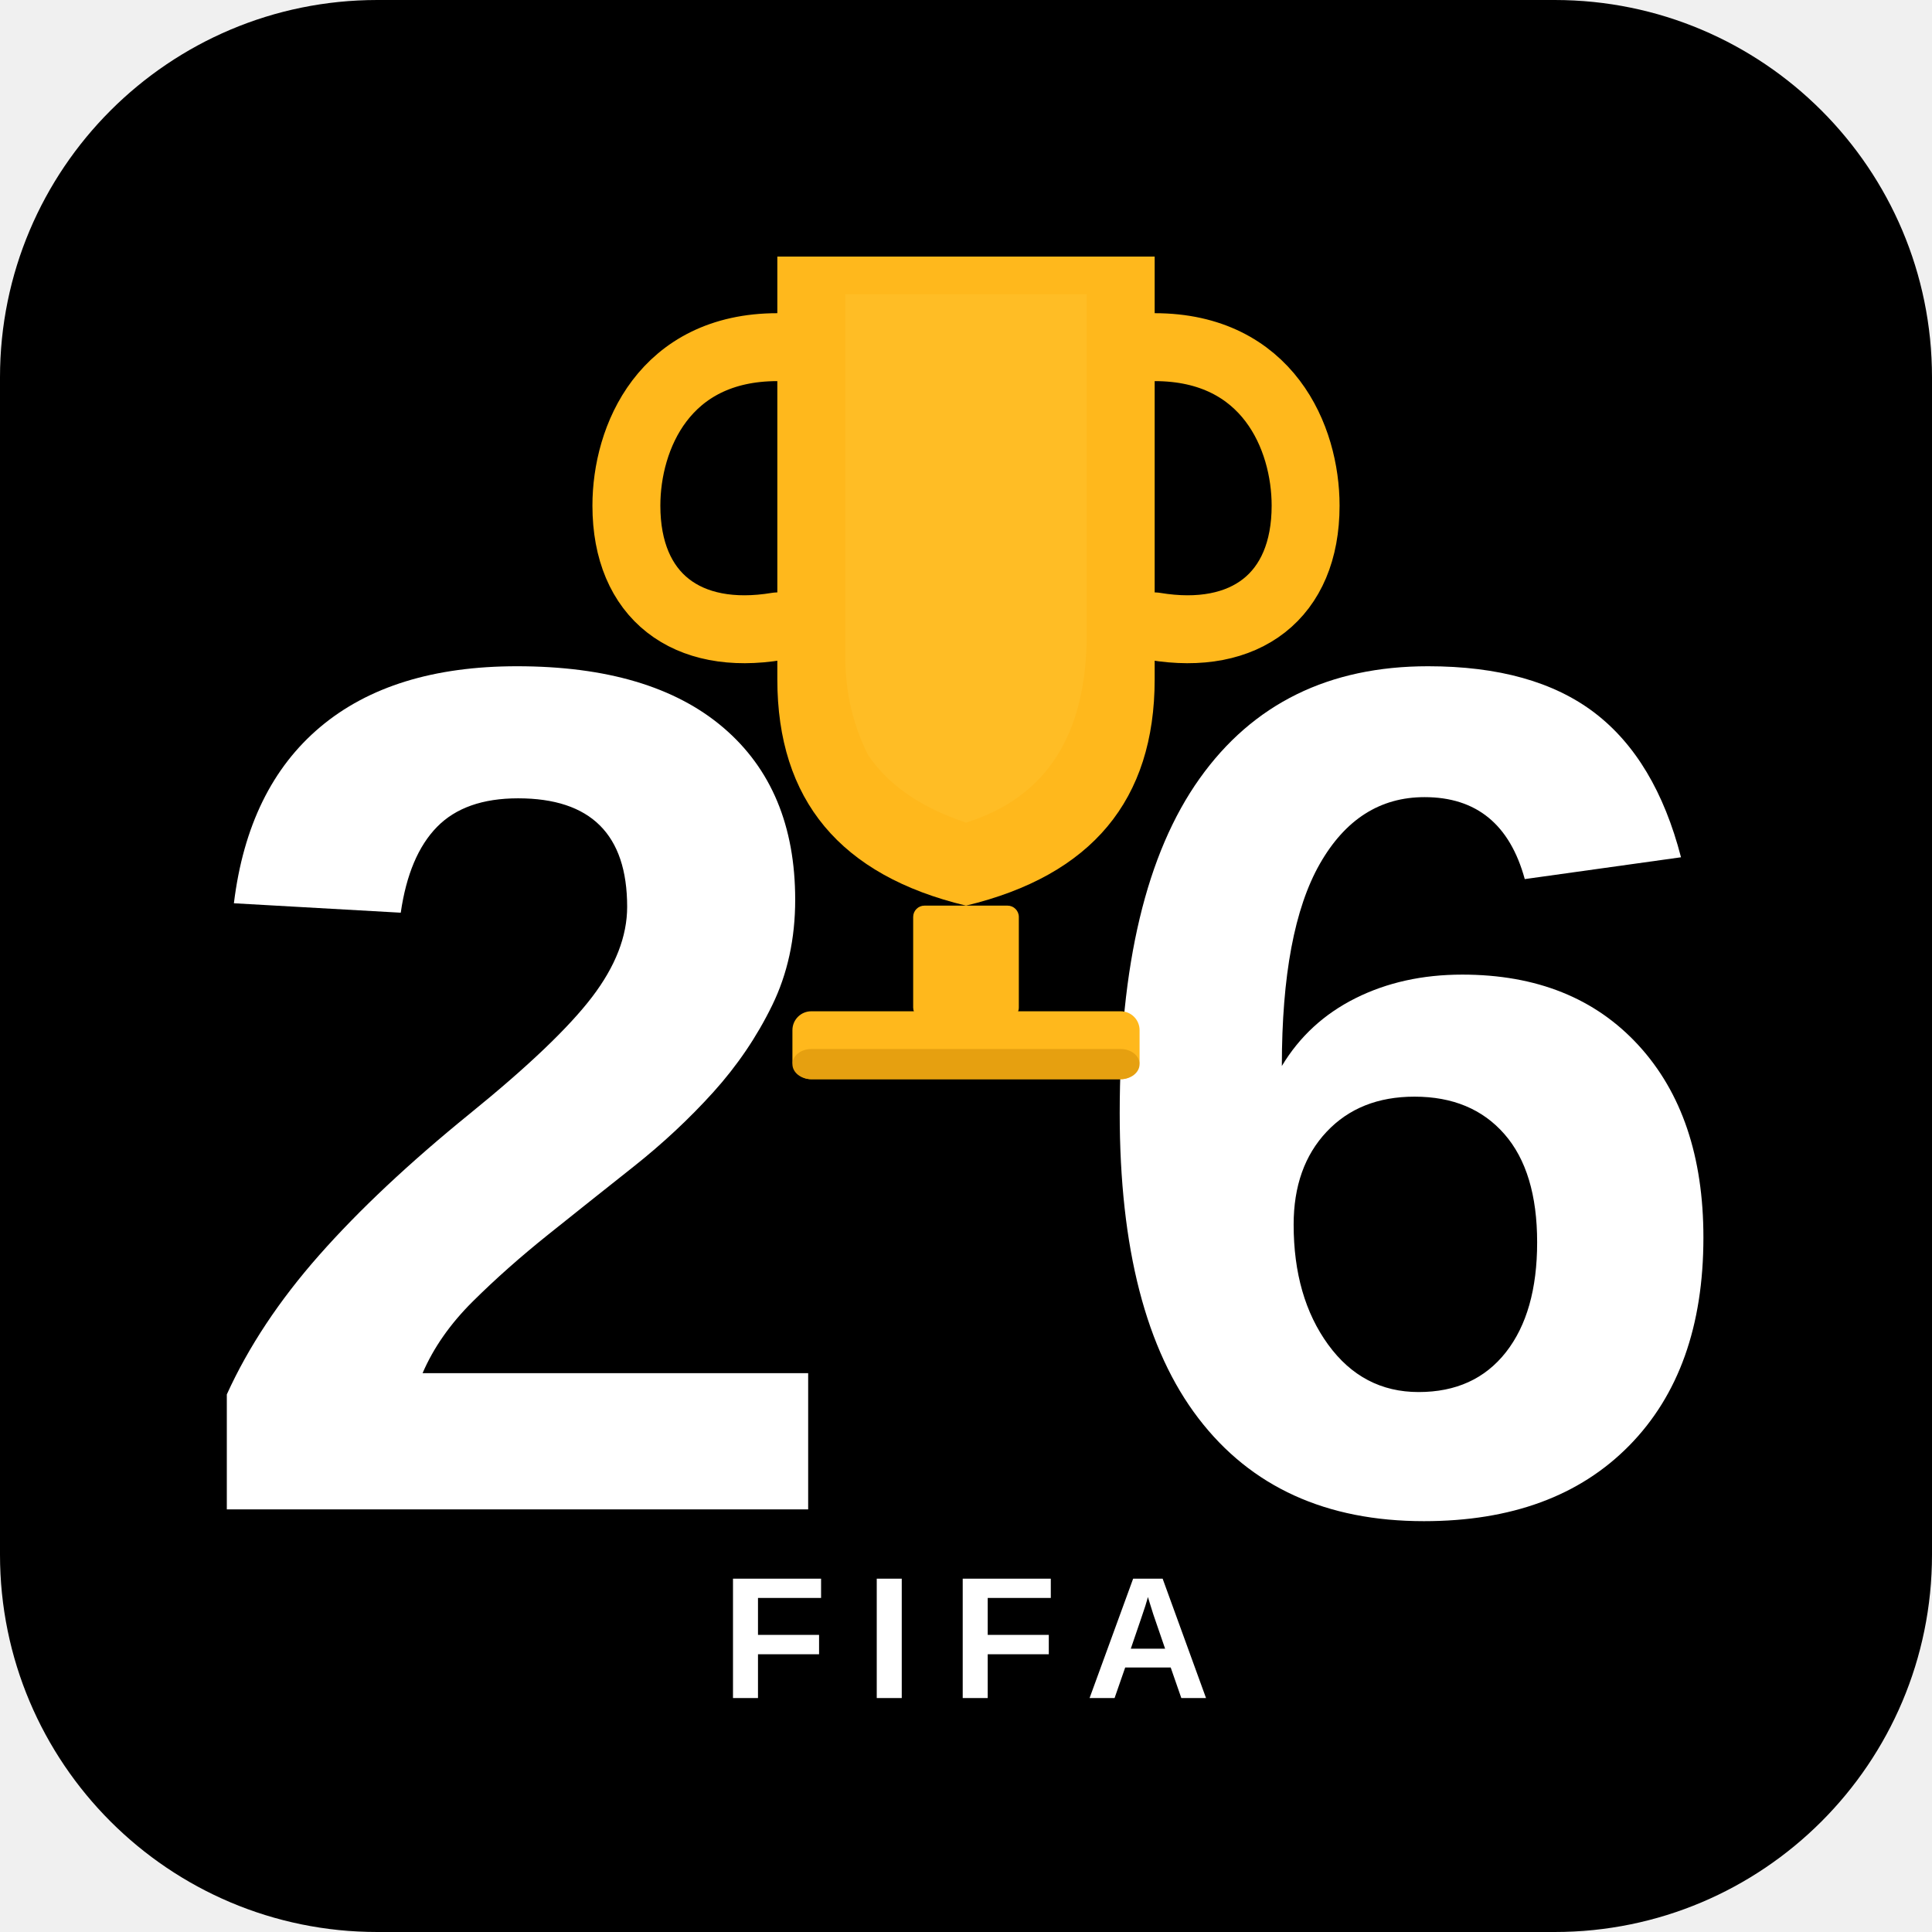
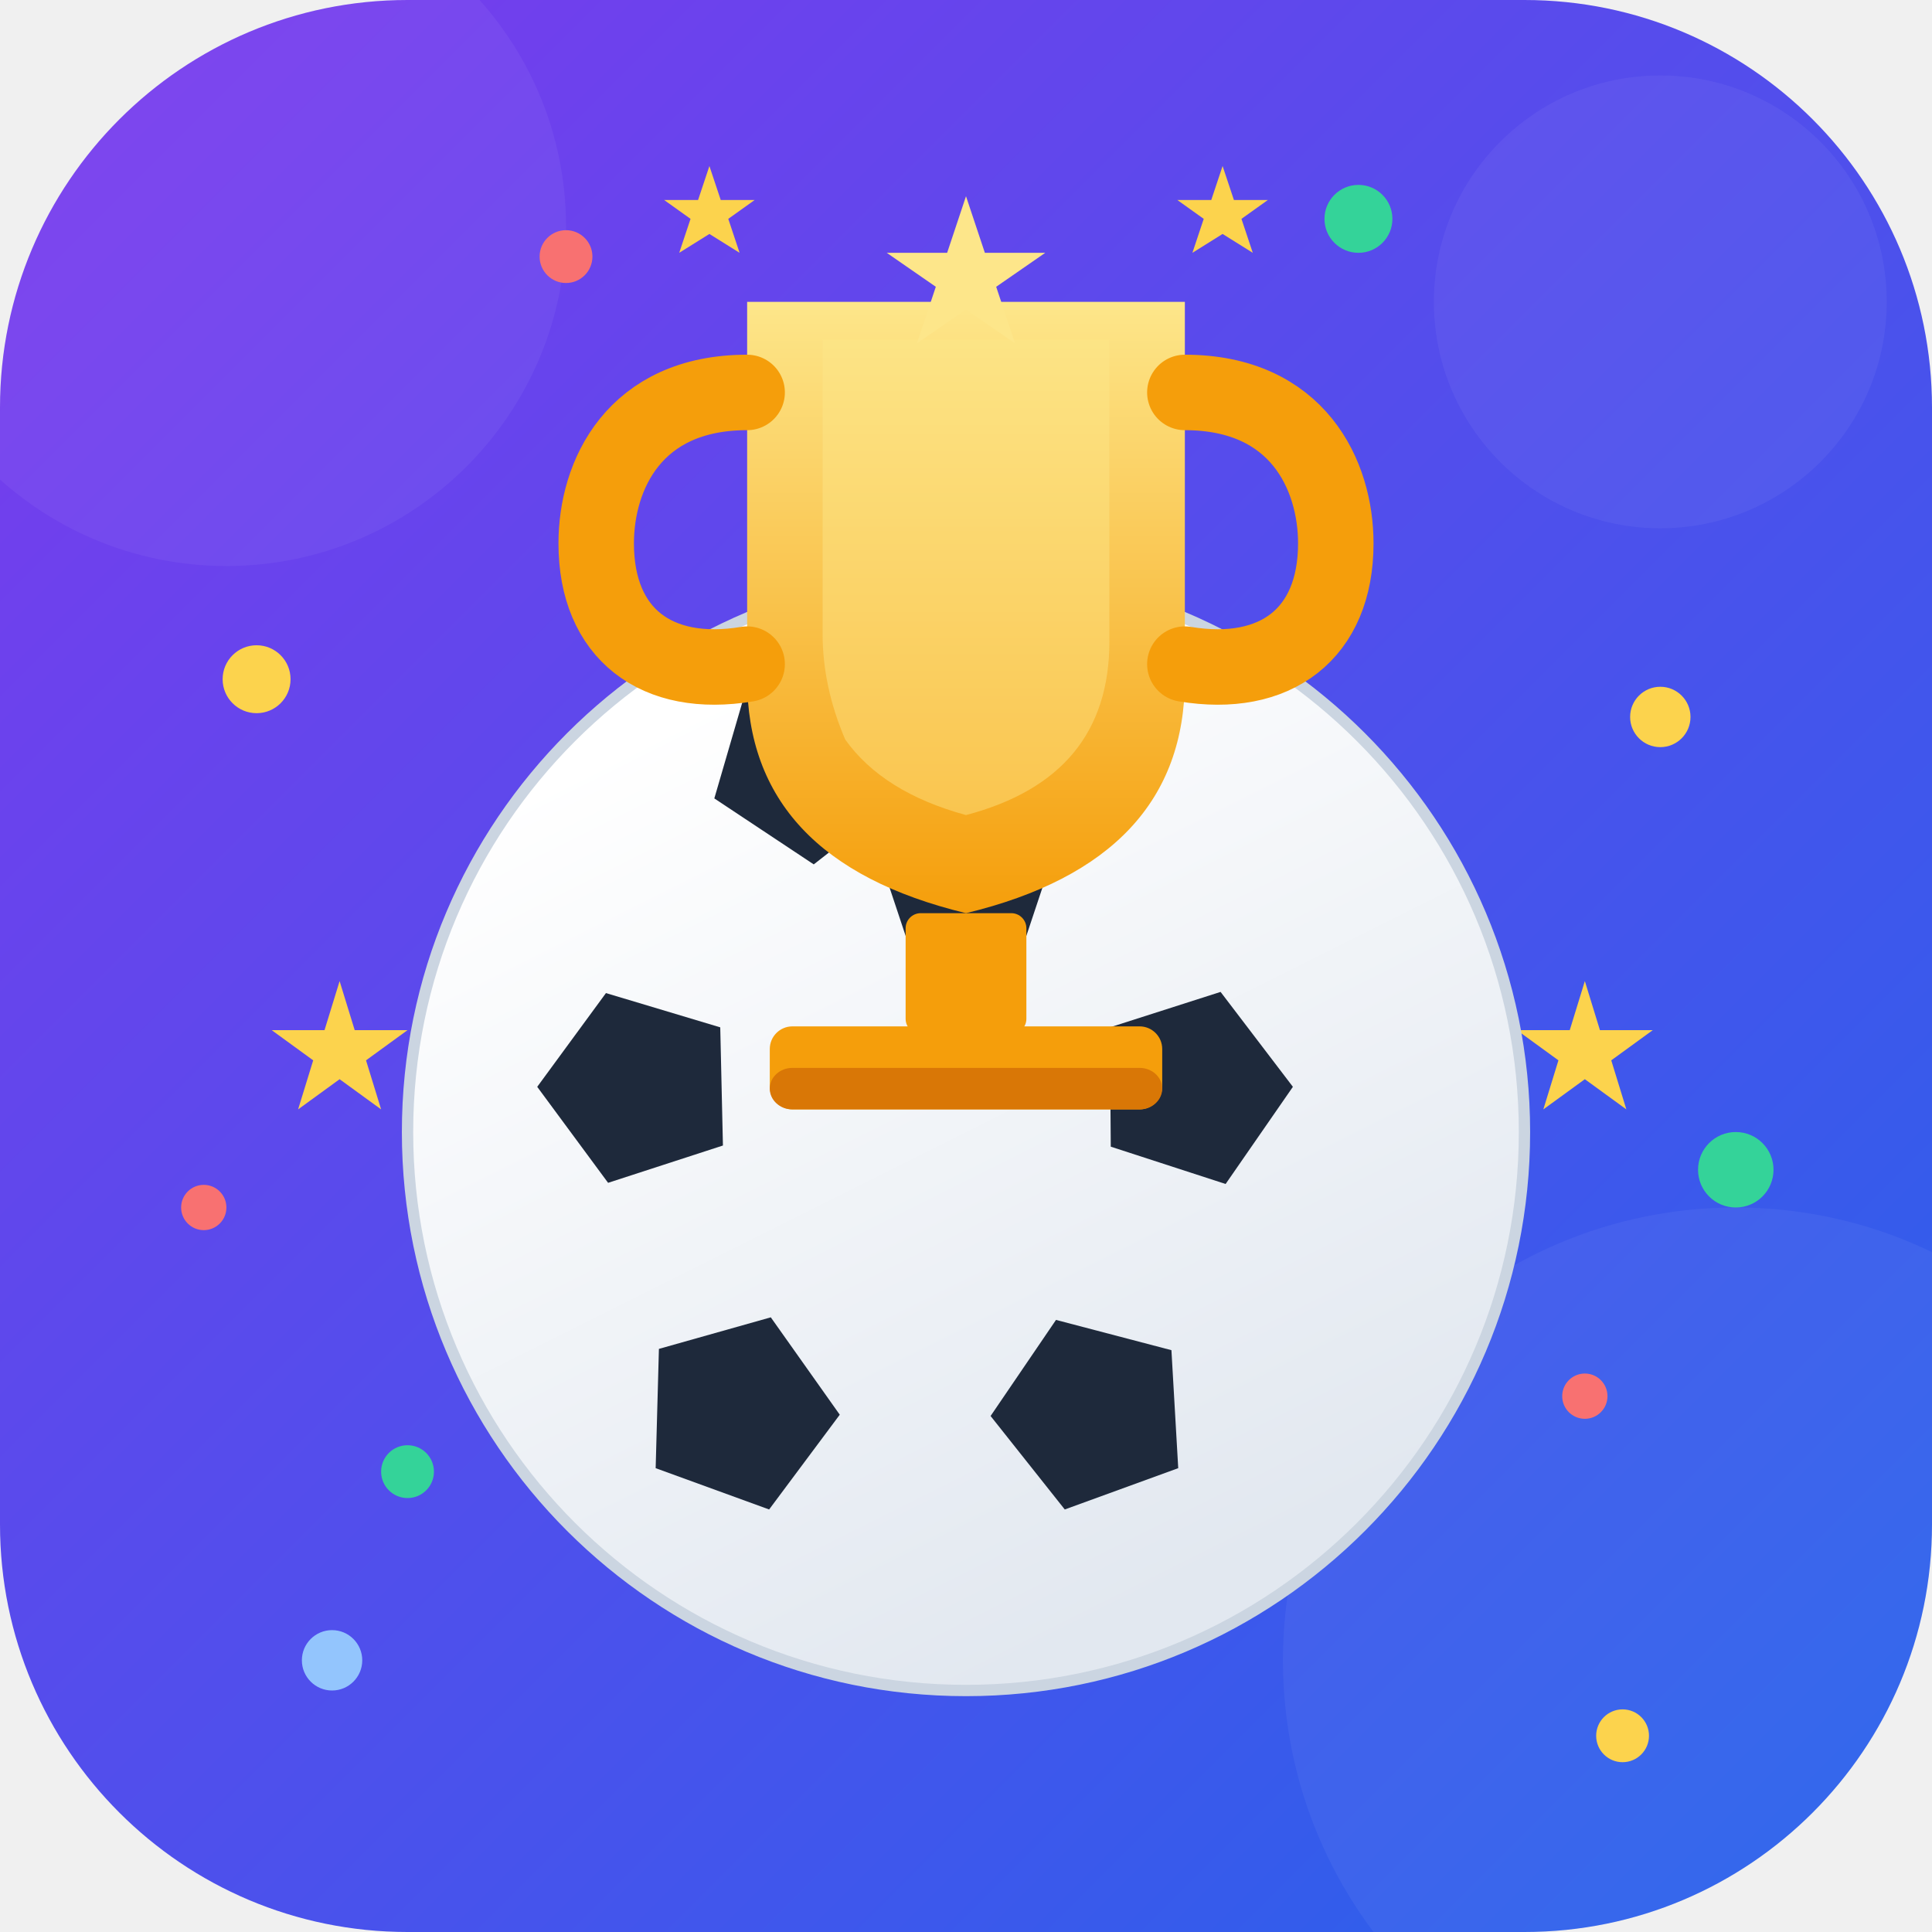
<svg xmlns="http://www.w3.org/2000/svg" viewBox="0 0 512 512" width="512" height="512">
  <defs>
    <clipPath id="bg">
-       <rect width="512" height="512" rx="100" />
+       <rect width="512" height="512" rx="108" />
    </clipPath>
+     <linearGradient id="grad" x1="0" y1="0" x2="1" y2="1">
+       <stop offset="0%" stop-color="#7C3AED" />
+       <stop offset="100%" stop-color="#2563EB" />
+     </linearGradient>
+     <linearGradient id="ballGrad" x1="0.3" y1="0.1" x2="0.7" y2="0.9">
+       <stop offset="0%" stop-color="#ffffff" />
+       <stop offset="100%" stop-color="#e2e8f0" />
+     </linearGradient>
+     <linearGradient id="trophyGrad" x1="0" y1="0" x2="0" y2="1">
+       <stop offset="0%" stop-color="#FDE68A" />
+       <stop offset="100%" stop-color="#F59E0B" />
+     </linearGradient>
  </defs>
-   <rect width="512" height="512" rx="100" fill="#000000" />
+   <rect width="512" height="512" rx="108" fill="url(#grad)" />
  <g clip-path="url(#bg)">
-     <text x="138" y="400" font-family="Arial Black, Arial, sans-serif" font-weight="900" font-size="320" fill="white" text-anchor="middle">2</text>
-     <text x="374" y="400" font-family="Arial Black, Arial, sans-serif" font-weight="900" font-size="320" fill="white" text-anchor="middle">6</text>
-     <path d="M206 68 L306 68 L306 180 Q306 228 256 240 Q206 228 206 180 Z" fill="#FFB81C" />
-     <path d="M206 92 C176 92 166 116 166 134 C166 158 182 170 206 166" fill="none" stroke="#FFB81C" stroke-width="18" stroke-linecap="round" />
-     <path d="M306 92 C336 92 346 116 346 134 C346 158 330 170 306 166" fill="none" stroke="#FFB81C" stroke-width="18" stroke-linecap="round" />
-     <path d="M224 78 L288 78 L288 168 Q288 208 256 218 Q238 212 230 200 Q224 188 224 174 Z" fill="#FFC93C" opacity="0.28" />
-     <rect x="242" y="240" width="28" height="30" rx="3" fill="#FFB81C" />
-     <rect x="210" y="268" width="92" height="18" rx="5" fill="#FFB81C" />
-     <rect x="210" y="278" width="92" height="8" rx="5" fill="#E6A010" />
-     <text x="256" y="450" font-family="Arial, sans-serif" font-weight="700" font-size="46" fill="white" text-anchor="middle" letter-spacing="10">FIFA</text>
+     <circle cx="60" cy="60" r="90" fill="#ffffff" opacity="0.05" />
+     <circle cx="460" cy="440" r="120" fill="#ffffff" opacity="0.05" />
+     <circle cx="440" cy="80" r="60" fill="#ffffff" opacity="0.05" />
+     <circle cx="68" cy="180" r="9" fill="#FCD34D" />
+     <circle cx="108" cy="390" r="7" fill="#34D399" />
+     <circle cx="54" cy="320" r="6" fill="#F87171" />
+     <circle cx="440" cy="190" r="8" fill="#FCD34D" />
+     <circle cx="460" cy="310" r="10" fill="#34D399" />
+     <circle cx="420" cy="370" r="6" fill="#F87171" />
+     <circle cx="150" cy="68" r="7" fill="#F87171" />
+     <circle cx="360" cy="58" r="9" fill="#34D399" />
+     <circle cx="88" cy="440" r="8" fill="#93C5FD" />
+     <circle cx="430" cy="460" r="7" fill="#FCD34D" />
+     <polygon points="90,260 94,273 108,273 97,281 101,294 90,286 79,294 83,281 72,273 86,273" fill="#FCD34D" />
+     <polygon points="420,260 424,273 438,273 427,281 431,294 420,286 409,294 413,281 402,273 416,273" fill="#FCD34D" />
+     <polygon points="188,44 191,53 200,53 193,58 196,67 188,62 180,67 183,58 176,53 185,53" fill="#FCD34D" />
+     <polygon points="324,44 327,53 336,53 329,58 332,67 324,62 316,67 319,58 312,53 321,53" fill="#FCD34D" />
+     <circle cx="256" cy="300" r="148" fill="url(#ballGrad)" stroke="#cbd5e1" stroke-width="3" />
+     <polygon points="256,200 282,218 272,248 240,248 230,218" fill="#1e293b" />
+     <polygon points="211,172 237,190 228,220 196,220 186,190" fill="#1e293b" transform="rotate(-38,219,196)" />
+     <polygon points="280,163 306,181 297,211 265,211 255,181" fill="#1e293b" transform="rotate(38,281,187)" />
+     <polygon points="168,262 194,280 185,310 153,310 143,280" fill="#1e293b" transform="rotate(-18,168,286)" />
+     <polygon points="316,262 342,280 333,310 301,310 291,280" fill="#1e293b" transform="rotate(18,317,286)" />
+     <polygon points="196,348 222,366 213,396 181,396 171,366" fill="#1e293b" transform="rotate(20,197,372)" />
+     <polygon points="288,348 314,366 305,396 273,396 263,366" fill="#1e293b" transform="rotate(-20,289,372)" />
+     <path d="M198 80 L314 80 L314 180 Q314 228 256 242 Q198 228 198 180 Z" fill="url(#trophyGrad)" />
+     <path d="M198 104 C168 104 158 126 158 144 C158 168 174 180 198 176" fill="none" stroke="#F59E0B" stroke-width="20" stroke-linecap="round" />
+     <path d="M314 104 C344 104 354 126 354 144 C354 168 338 180 314 176" fill="none" stroke="#F59E0B" stroke-width="20" stroke-linecap="round" />
+     <path d="M218 90 L294 90 L294 170 Q294 206 256 216 Q234 210 224 196 Q218 182 218 168 Z" fill="#FDE68A" opacity="0.45" />
+     <rect x="240" y="242" width="32" height="32" rx="4" fill="#F59E0B" />
+     <rect x="204" y="272" width="104" height="22" rx="6" fill="#F59E0B" />
+     <rect x="204" y="283" width="104" height="11" rx="6" fill="#D97706" />
+     <polygon points="256,52 261,67 277,67 264,76 269,91 256,82 243,91 248,76 235,67 251,67" fill="#FDE68A" />
  </g>
</svg>
